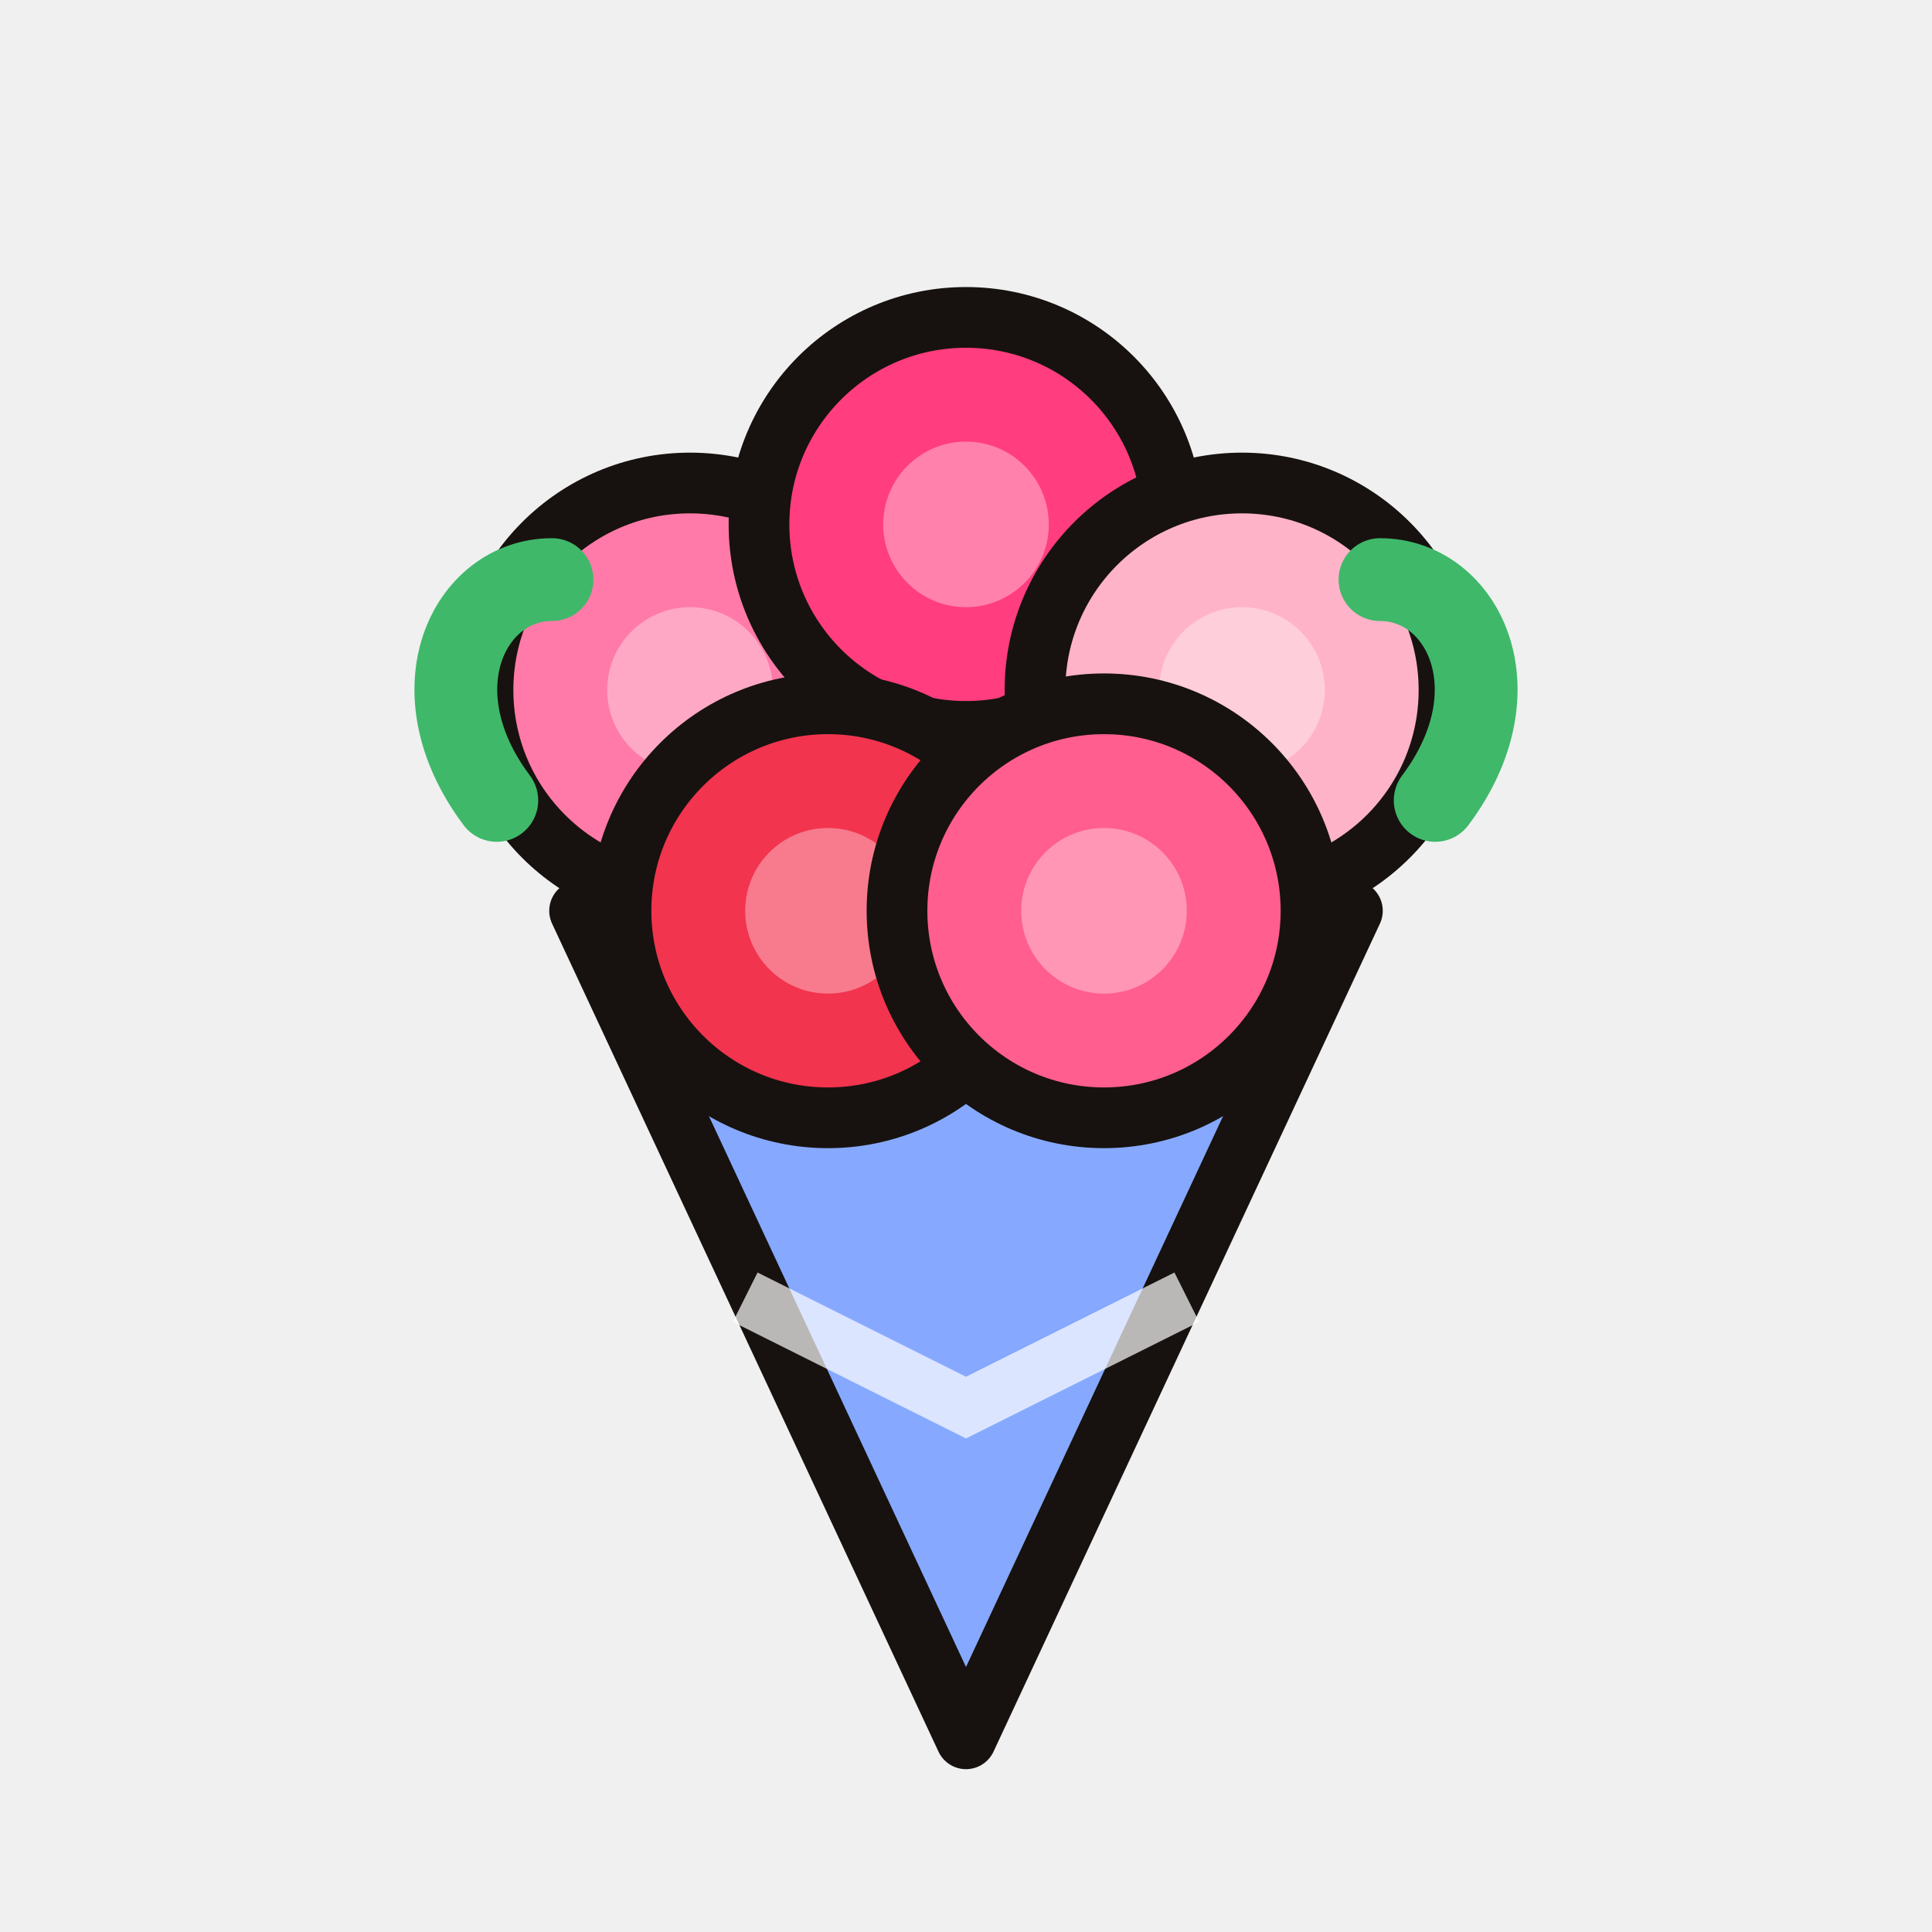
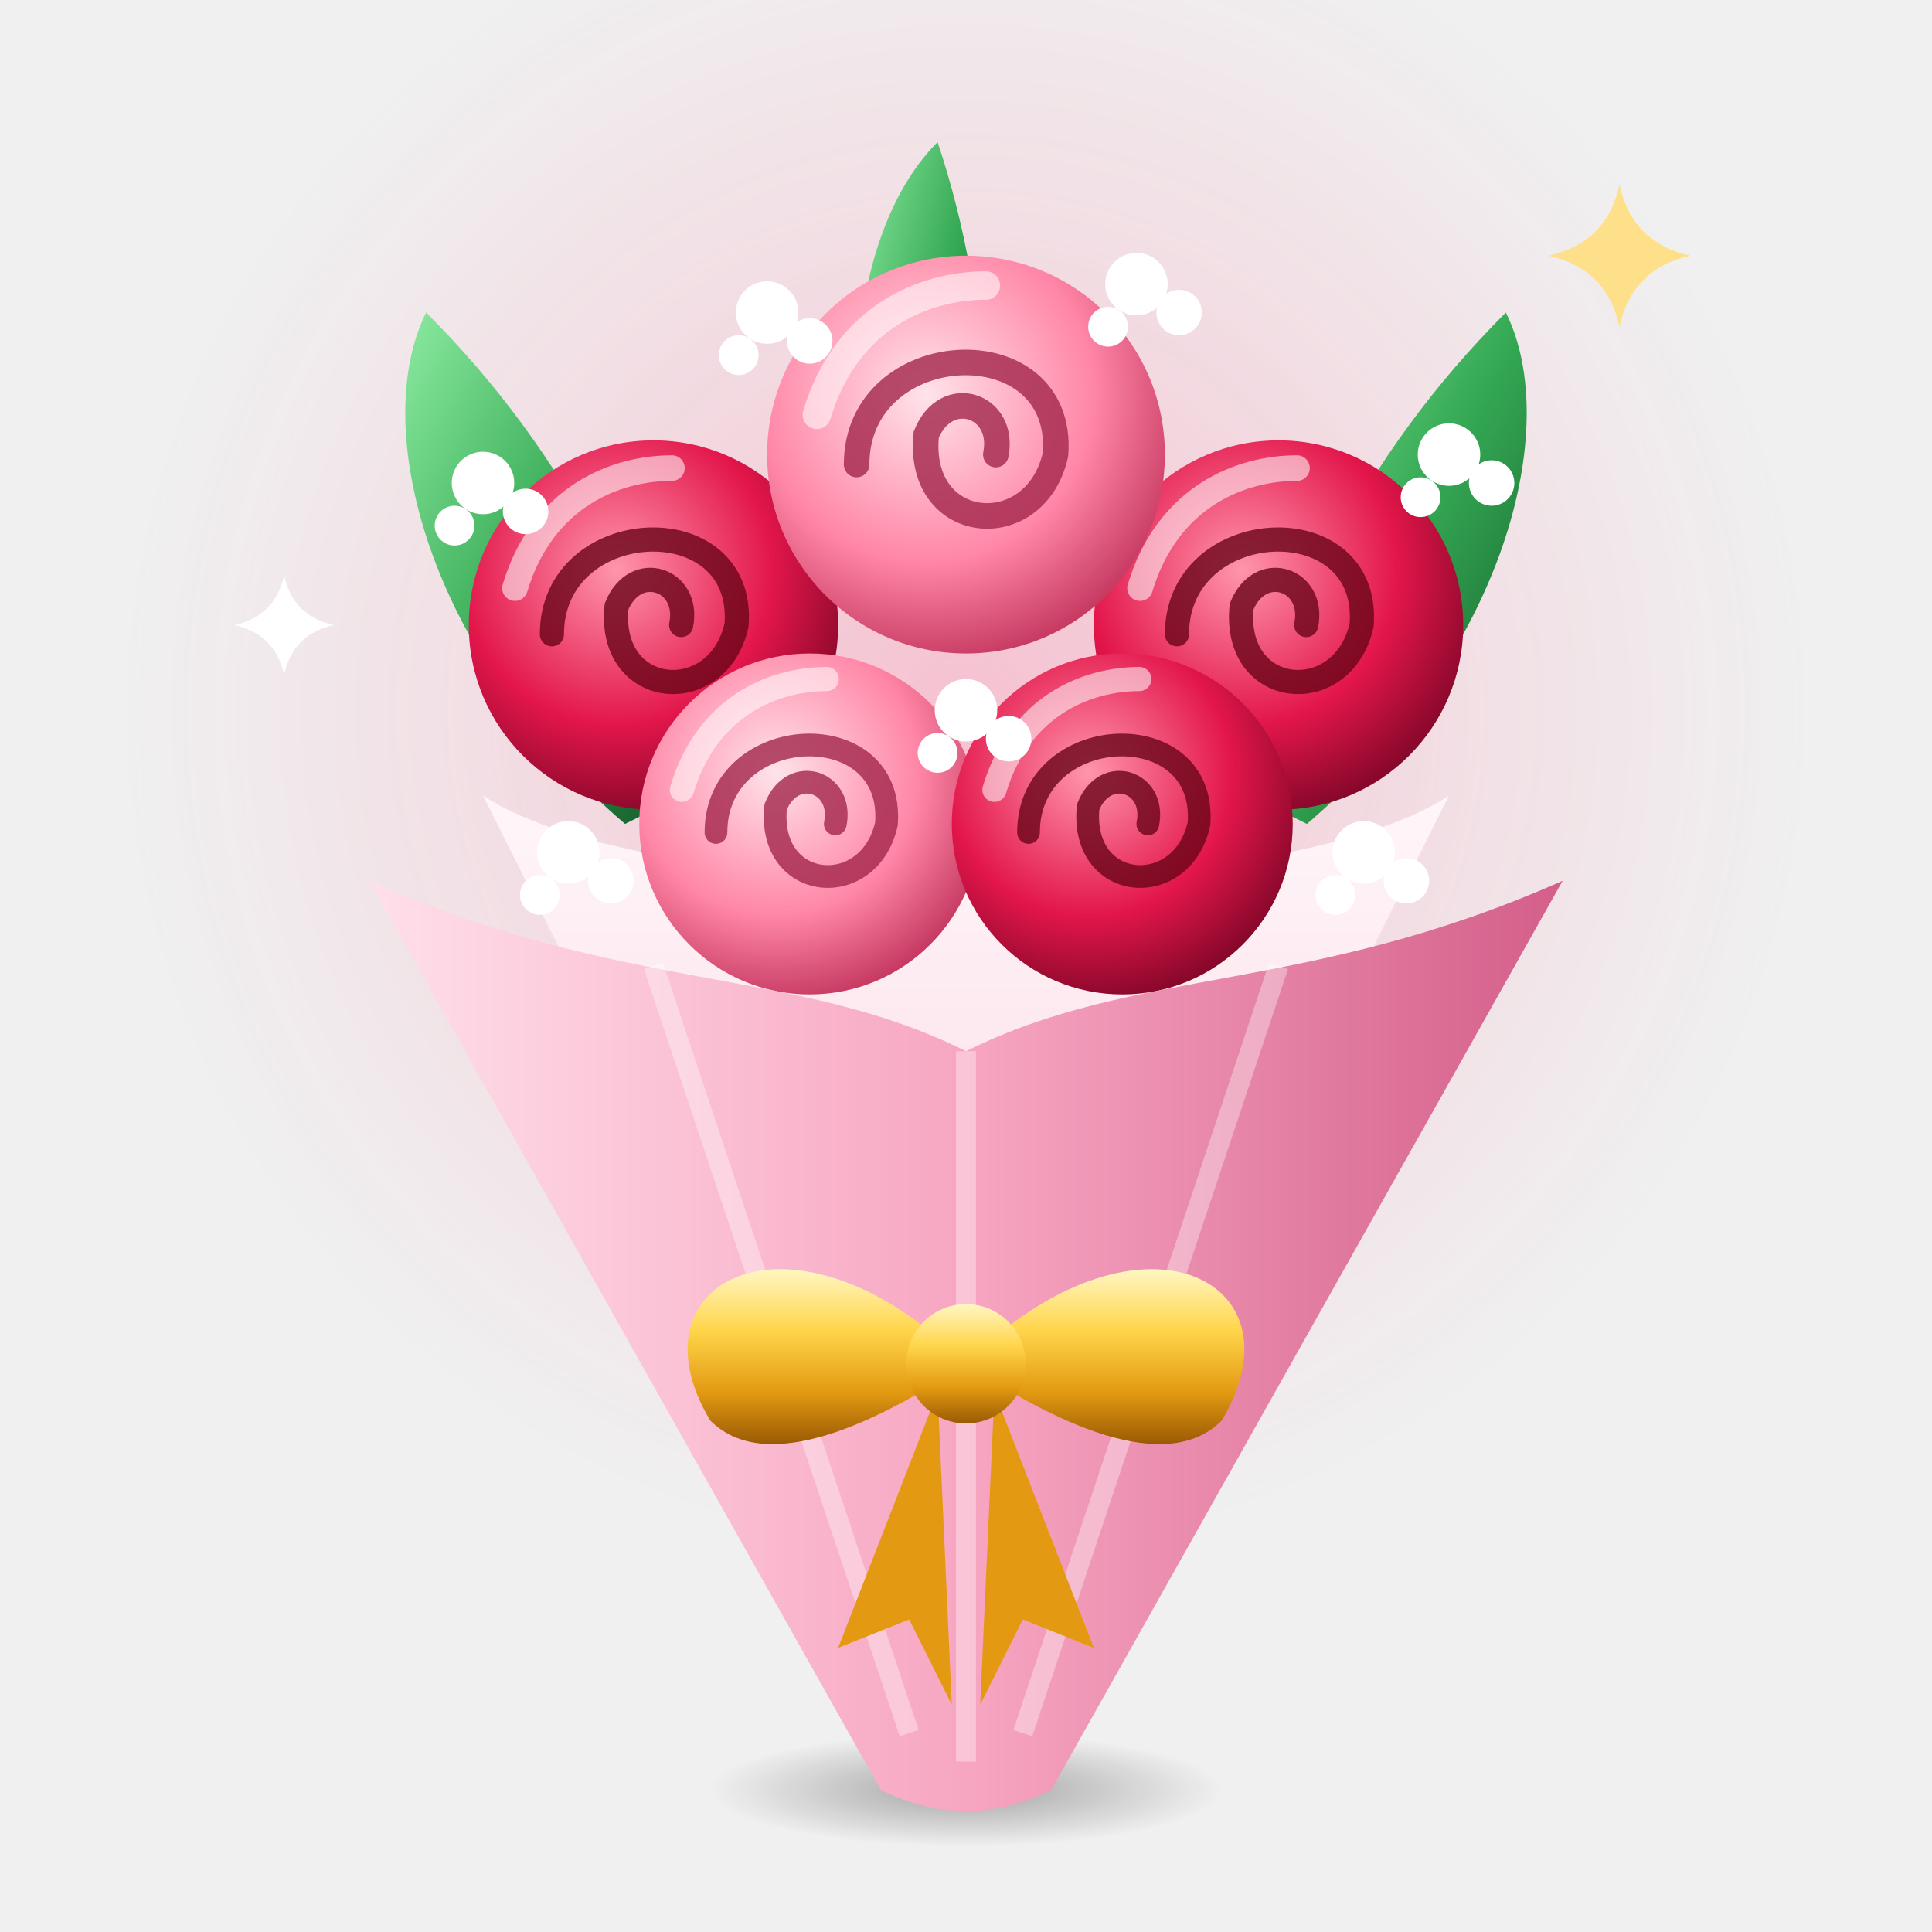
- <svg xmlns="http://www.w3.org/2000/svg" viewBox="-3 -3 70 70">
-   <path d="M18 30l14 30 14-30z" fill="#86A9FF" stroke="#17120F" stroke-width="2.2" stroke-linejoin="round" />
-   <path d="M24 44l8 4 8-4" stroke="#fff" stroke-width="2" fill="none" opacity=".7" />
-   <circle cx="22" cy="22" r="7.5" fill="#FF7AA8" stroke="#17120F" stroke-width="2.2" stroke-linejoin="round" />
-   <circle cx="22" cy="22" r="3" fill="#fff" opacity=".35" />
-   <circle cx="32" cy="16" r="7.5" fill="#FF3D7F" stroke="#17120F" stroke-width="2.2" stroke-linejoin="round" />
-   <circle cx="32" cy="16" r="3" fill="#fff" opacity=".35" />
-   <circle cx="42" cy="22" r="7.5" fill="#FFB3C8" stroke="#17120F" stroke-width="2.2" stroke-linejoin="round" />
-   <circle cx="42" cy="22" r="3" fill="#fff" opacity=".35" />
-   <circle cx="27" cy="30" r="7.5" fill="#F2344F" stroke="#17120F" stroke-width="2.2" stroke-linejoin="round" />
-   <circle cx="27" cy="30" r="3" fill="#fff" opacity=".35" />
-   <circle cx="37" cy="30" r="7.5" fill="#FF5E8E" stroke="#17120F" stroke-width="2.2" stroke-linejoin="round" />
-   <circle cx="37" cy="30" r="3" fill="#fff" opacity=".35" />
-   <path d="M15 26c-3-4-1-8 2-8M49 26c3-4 1-8-2-8" stroke="#3FB86A" stroke-width="3" fill="none" stroke-linecap="round" />
+ <svg xmlns="http://www.w3.org/2000/svg" viewBox="-4 -4 136 136">
+   <defs>
+     <linearGradient id="bq_p" x1="0" y1="0" x2="1" y2="0">
+       <stop offset="0" stop-color="#FFE0EA" />
+       <stop offset="0.5" stop-color="#F7A6C2" />
+       <stop offset="1" stop-color="#D35E89" />
+     </linearGradient>
+     <linearGradient id="bq_q" x1="0" y1="0" x2="0" y2="1">
+       <stop offset="0" stop-color="#FFF6F9" />
+       <stop offset="1" stop-color="#F6C2D4" />
+     </linearGradient>
+     <radialGradient id="bq_r" cx="0.4" cy="0.35" r="0.7" fx="0.4" fy="0.35">
+       <stop offset="0" stop-color="#FF95AC" />
+       <stop offset="0.6" stop-color="#E3164B" />
+       <stop offset="1" stop-color="#7E0627" />
+     </radialGradient>
+     <radialGradient id="bq_k" cx="0.4" cy="0.35" r="0.7" fx="0.4" fy="0.35">
+       <stop offset="0" stop-color="#FFE3EA" />
+       <stop offset="0.6" stop-color="#FF86A6" />
+       <stop offset="1" stop-color="#C2335C" />
+     </radialGradient>
+     <linearGradient id="bq_lf" x1="0" y1="0" x2="1" y2="1">
+       <stop offset="0" stop-color="#8BEA9F" />
+       <stop offset="0.5" stop-color="#34A853" />
+       <stop offset="1" stop-color="#14592A" />
+     </linearGradient>
+     <linearGradient id="bq_rb" x1="0" y1="0" x2="0" y2="1">
+       <stop offset="0" stop-color="#FFF6C2" />
+       <stop offset="0.35" stop-color="#FFD54A" />
+       <stop offset="0.7" stop-color="#E39A12" />
+       <stop offset="1" stop-color="#9A5A04" />
+     </linearGradient>
+   </defs>
+   <defs>
+     <radialGradient id="bq_hal" cx="0.5" cy="0.5" r="0.5" fx="0.5" fy="0.5">
+       <stop offset="0" stop-color="#FF6A95" stop-opacity="0.35" />
+       <stop offset="0.6" stop-color="#FF6A95" stop-opacity="0.122" />
+       <stop offset="1" stop-color="#FF6A95" stop-opacity="0" />
+     </radialGradient>
+   </defs>
+   <circle cx="64" cy="46" r="60" fill="url(#bq_hal)" />
+   <defs>
+     <radialGradient id="bq_shd" cx="0.5" cy="0.5" r="0.5" fx="0.5" fy="0.5">
+       <stop offset="0" stop-color="#000" stop-opacity="0.32" />
+       <stop offset="1" stop-color="#000" stop-opacity="0" />
+     </radialGradient>
+   </defs>
+   <ellipse cx="64" cy="122" rx="18" ry="4" fill="url(#bq_shd)" />
+   <path d="M40 54C26 42 22 26 26 18 36 28 42 40 44 52Z" fill="url(#bq_lf)" />
+   <path d="M88 54C102 42 106 26 102 18 92 28 86 40 84 52Z" fill="url(#bq_lf)" />
+   <path d="M60 40C54 26 56 12 62 6 66 18 66 30 64 40Z" fill="url(#bq_lf)" />
+   <path d="M30 52L64 120 98 52C86 60 42 60 30 52Z" fill="url(#bq_q)" />
+   <circle cx="42" cy="40" r="13" fill="url(#bq_r)" />
+   <path d="M34.85 40.65C34.85 32.2 48.5 31.55 47.85 40C46.55 45.85 38.75 45.2 39.4 38.7C40.7 35.45 44.6 36.75 43.95 40" stroke="#6A0418" stroke-width="1.7" fill="none" stroke-linecap="round" opacity=".8" />
+   <path d="M32.25 37.4C34.2 30.9 39.4 28.95 43.3 28.95" stroke="#fff" stroke-opacity=".55" stroke-width="1.8" fill="none" stroke-linecap="round" />
+   <circle cx="86" cy="40" r="13" fill="url(#bq_r)" />
+   <path d="M78.85 40.65C78.85 32.2 92.5 31.55 91.85 40C90.55 45.85 82.75 45.2 83.4 38.7C84.7 35.45 88.6 36.75 87.95 40" stroke="#6A0418" stroke-width="1.7" fill="none" stroke-linecap="round" opacity=".8" />
+   <path d="M76.25 37.4C78.2 30.9 83.4 28.95 87.3 28.95" stroke="#fff" stroke-opacity=".55" stroke-width="1.8" fill="none" stroke-linecap="round" />
+   <circle cx="64" cy="28" r="14" fill="url(#bq_k)" />
+   <path d="M56.3 28.7C56.3 19.6 71 18.9 70.3 28C68.9 34.3 60.5 33.6 61.2 26.6C62.6 23.1 66.8 24.5 66.1 28" stroke="#A3254B" stroke-width="1.8" fill="none" stroke-linecap="round" opacity=".8" />
+   <path d="M53.5 25.2C55.6 18.2 61.2 16.1 65.4 16.1" stroke="#fff" stroke-opacity=".55" stroke-width="2.0" fill="none" stroke-linecap="round" />
+   <circle cx="53" cy="54" r="12" fill="url(#bq_k)" />
+   <path d="M46.4 54.6C46.4 46.8 59 46.2 58.4 54C57.2 59.4 50 58.8 50.6 52.8C51.8 49.8 55.4 51 54.8 54" stroke="#A3254B" stroke-width="1.6" fill="none" stroke-linecap="round" opacity=".8" />
+   <path d="M44 51.6C45.8 45.6 50.6 43.8 54.2 43.8" stroke="#fff" stroke-opacity=".55" stroke-width="1.7" fill="none" stroke-linecap="round" />
+   <circle cx="75" cy="54" r="12" fill="url(#bq_r)" />
+   <path d="M68.4 54.6C68.4 46.8 81 46.2 80.4 54C79.2 59.4 72 58.8 72.6 52.8C73.8 49.8 77.4 51 76.8 54" stroke="#6A0418" stroke-width="1.6" fill="none" stroke-linecap="round" opacity=".8" />
+   <path d="M66 51.6C67.8 45.6 72.6 43.8 76.2 43.8" stroke="#fff" stroke-opacity=".55" stroke-width="1.7" fill="none" stroke-linecap="round" />
+   <g fill="#fff">
+     <circle cx="30" cy="30" r="2.2" />
+     <circle cx="33" cy="32" r="1.6" />
+     <circle cx="28" cy="33" r="1.4" />
+   </g>
+   <g fill="#fff">
+     <circle cx="98" cy="28" r="2.2" />
+     <circle cx="101" cy="30" r="1.6" />
+     <circle cx="96" cy="31" r="1.4" />
+   </g>
+   <g fill="#fff">
+     <circle cx="64" cy="46" r="2.2" />
+     <circle cx="67" cy="48" r="1.6" />
+     <circle cx="62" cy="49" r="1.4" />
+   </g>
+   <g fill="#fff">
+     <circle cx="36" cy="56" r="2.2" />
+     <circle cx="39" cy="58" r="1.6" />
+     <circle cx="34" cy="59" r="1.4" />
+   </g>
+   <g fill="#fff">
+     <circle cx="92" cy="56" r="2.2" />
+     <circle cx="95" cy="58" r="1.6" />
+     <circle cx="90" cy="59" r="1.4" />
+   </g>
+   <g fill="#fff">
+     <circle cx="76" cy="16" r="2.2" />
+     <circle cx="79" cy="18" r="1.6" />
+     <circle cx="74" cy="19" r="1.4" />
+   </g>
+   <g fill="#fff">
+     <circle cx="50" cy="18" r="2.2" />
+     <circle cx="53" cy="20" r="1.6" />
+     <circle cx="48" cy="21" r="1.4" />
+   </g>
+   <path d="M22 58C40 66 52 64 64 70 76 64 88 66 106 58L70 122C66 124 62 124 58 122Z" fill="url(#bq_p)" />
+   <path d="M64 70L64 120M42 64L60 118M86 64L68 118" stroke="#fff" stroke-opacity=".35" stroke-width="1.4" fill="none" />
+   <path d="M64 92C52 80 40 86 46 96 50 100 58 96 64 92ZM64 92C76 80 88 86 82 96 78 100 70 96 64 92Z" fill="url(#bq_rb)" />
+   <path d="M62 94L55 112 60 110 63 116ZM66 94L73 112 68 110 65 116Z" fill="#E39A12" />
+   <circle cx="64" cy="92" r="4.2" fill="url(#bq_rb)" />
+   <path d="M110 9 Q110.9 13.1 115 14 Q110.9 14.9 110 19 Q109.1 14.9 105 14 Q109.1 13.1 110 9Z" fill="#FFE08A" opacity="1" />
+   <path d="M16 36.5 Q16.63 39.37 19.5 40 Q16.63 40.63 16 43.5 Q15.37 40.63 12.5 40 Q15.37 39.37 16 36.5Z" fill="#FFFFFF" opacity="1" />
</svg>
